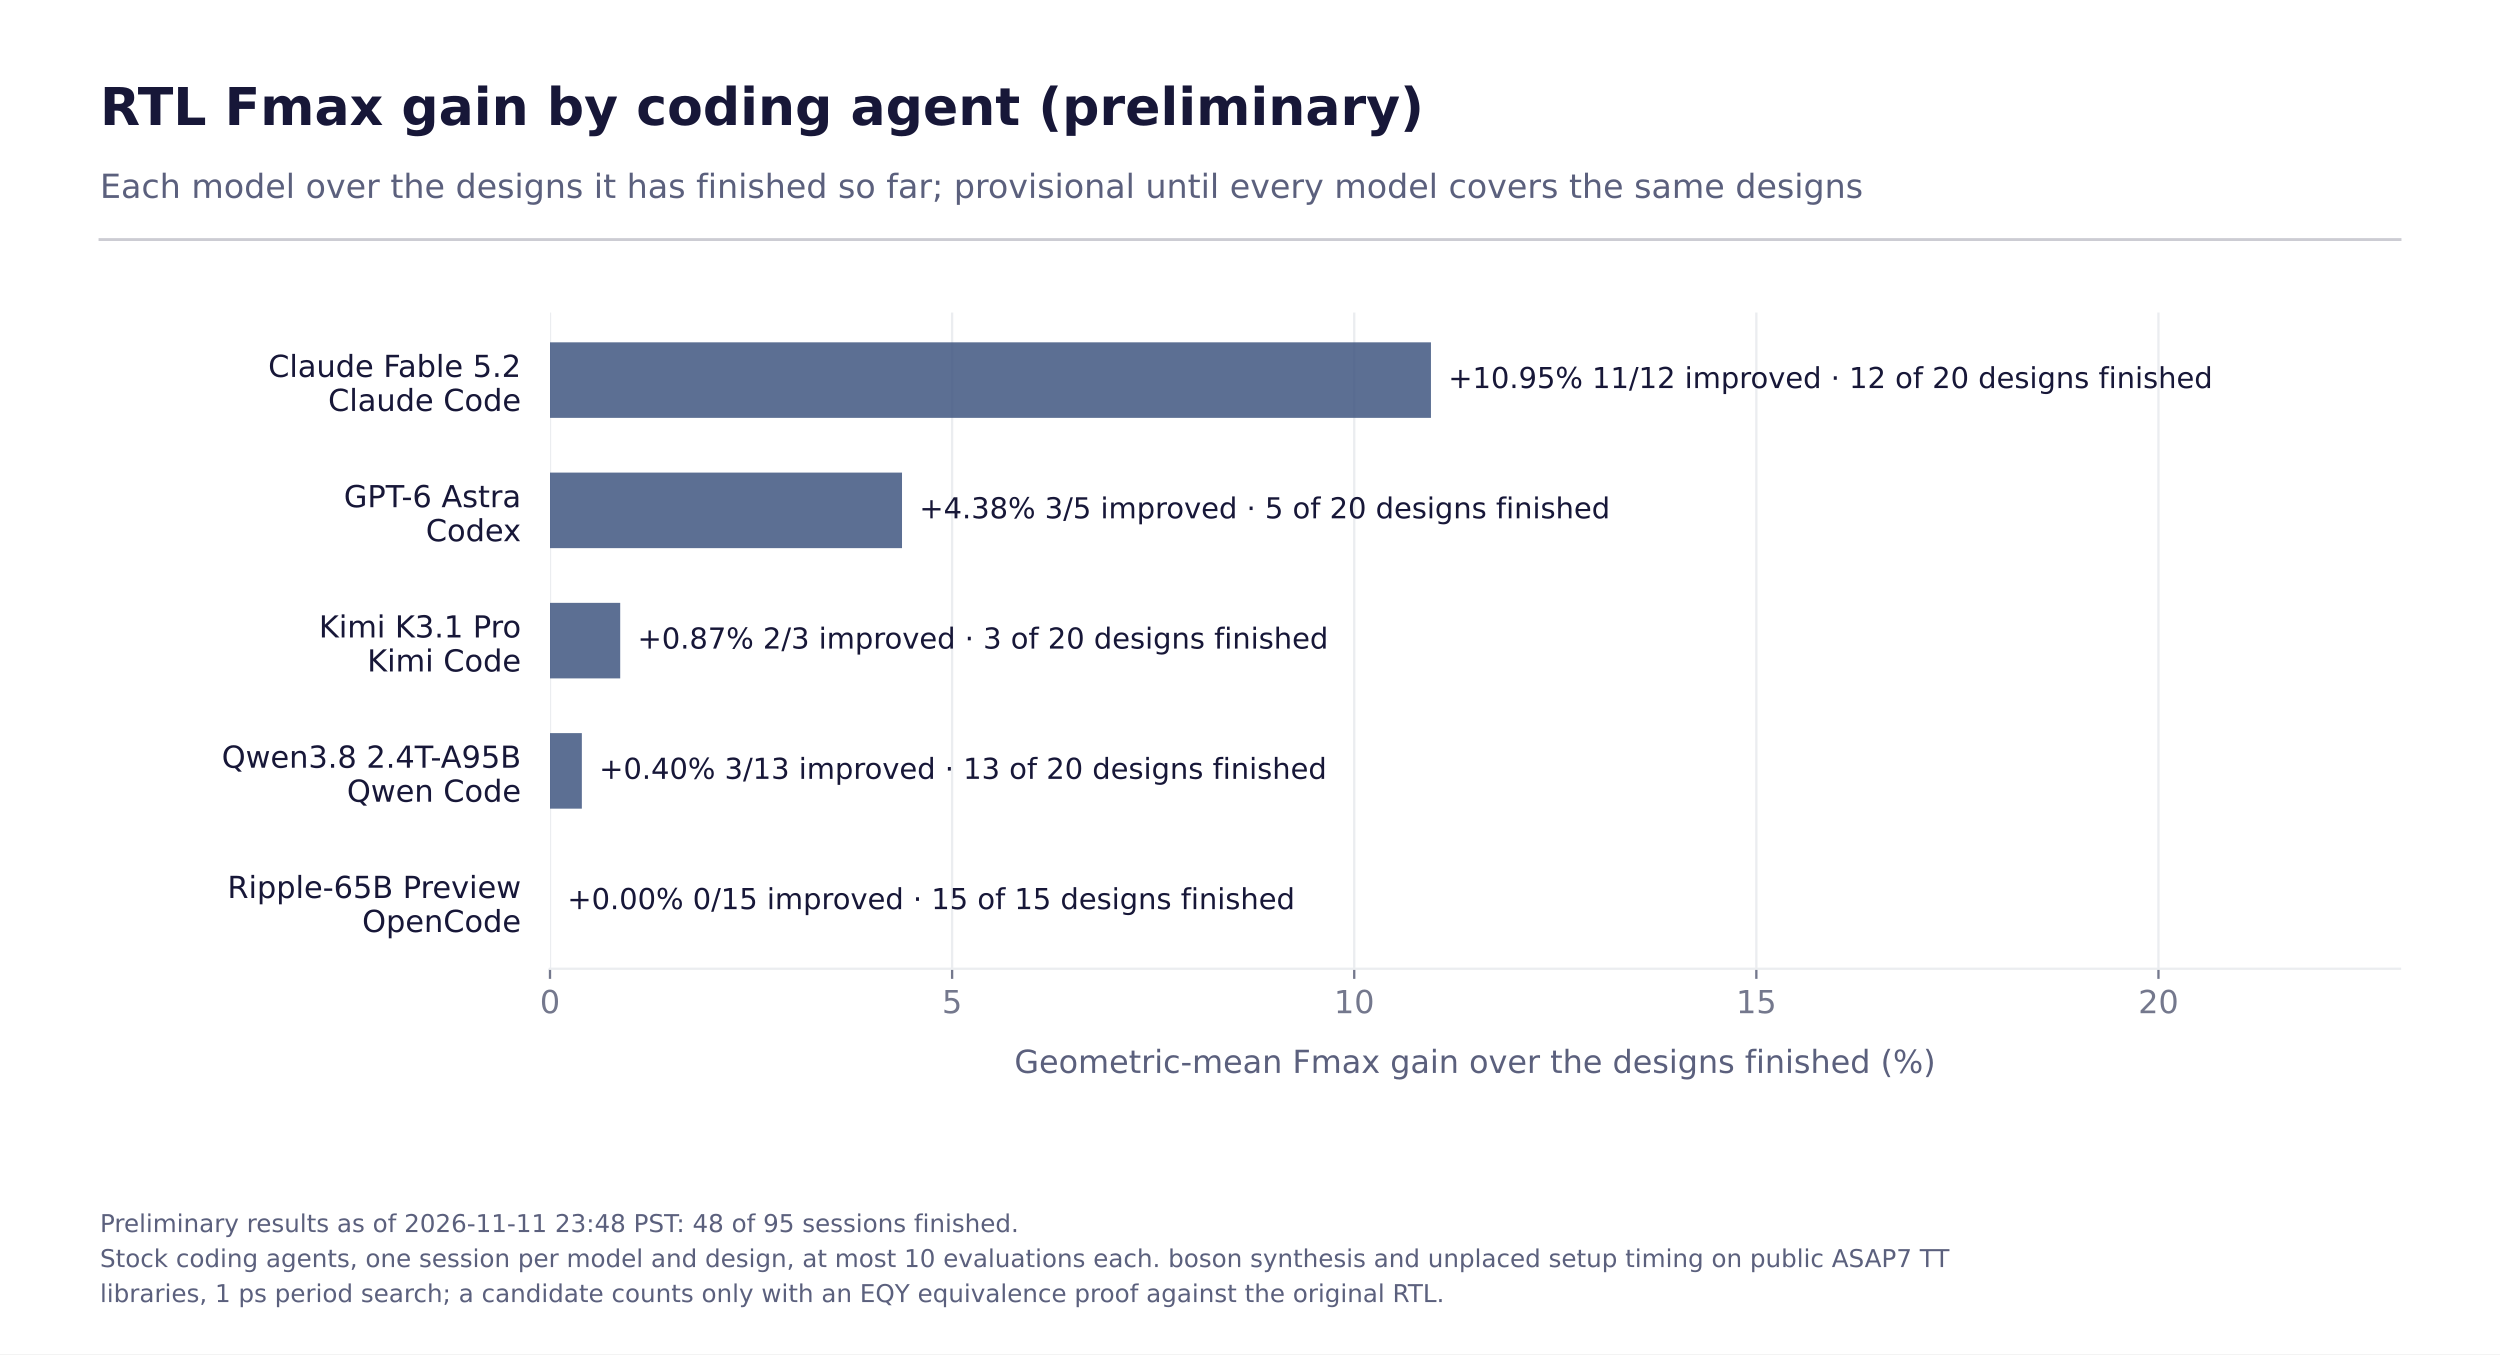
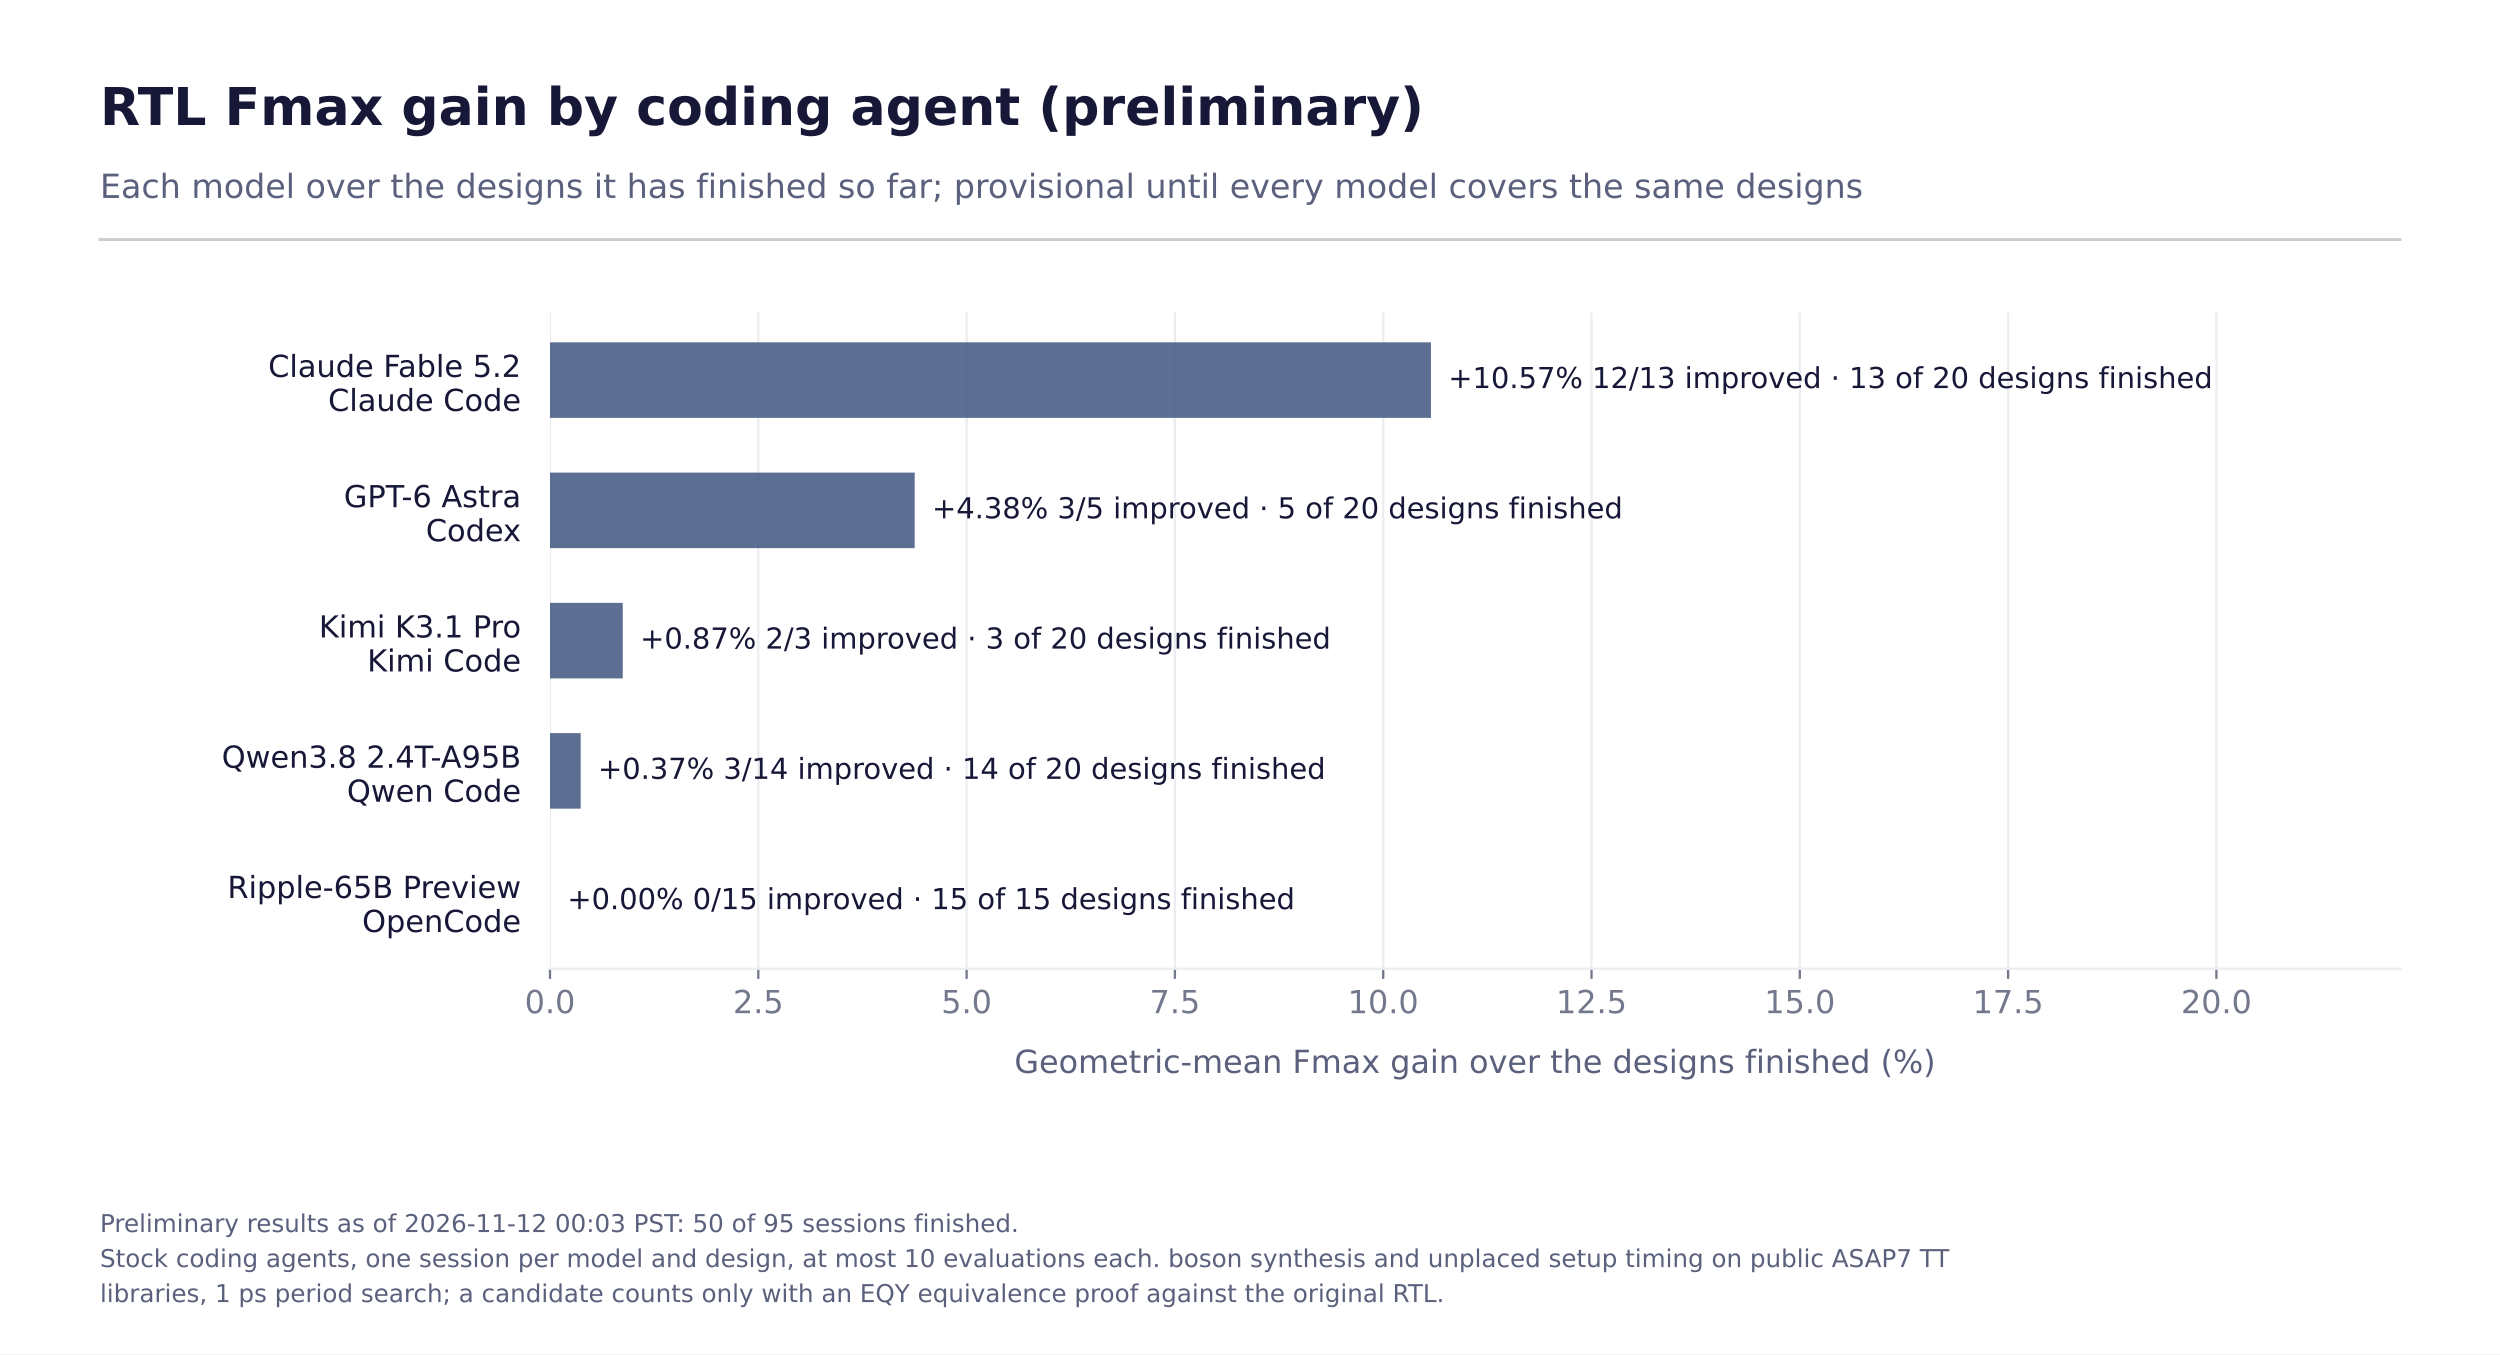
<svg xmlns="http://www.w3.org/2000/svg" xmlns:xlink="http://www.w3.org/1999/xlink" width="864pt" height="468pt" viewBox="0 0 864 468" version="1.1">
  <defs>
    <style type="text/css">*{stroke-linejoin: round; stroke-linecap: butt}</style>
  </defs>
  <g id="figure_1">
    <g id="patch_1">
      <path d="M 0 468  L 864 468  L 864 0  L 0 0  z " style="fill: #ffffff" />
    </g>
    <g id="axes_1">
      <g id="patch_2">
        <path d="M 190.08 334.8  L 829.44 334.8  L 829.44 108  L 190.08 108  z " style="fill: #ffffff" />
      </g>
      <g id="matplotlib.axis_1">
        <g id="xtick_1">
          <g id="line2d_1">
            <path d="M 190.08 334.8  L 190.08 108  " clip-path="url(#p4ebb32de9a)" style="fill: none; stroke: #ebedf0; stroke-width: 0.8; stroke-linecap: square" />
          </g>
          <g id="line2d_2">
            <defs>
              <path id="m93d353a957" d="M 0 0  L 0 3.5  " style="stroke: #74788d; stroke-width: 0.8" />
            </defs>
            <g>
              <use xlink:href="#m93d353a957" x="190.08" y="334.8" style="fill: #74788d; stroke: #74788d; stroke-width: 0.8" />
            </g>
          </g>
          <g id="text_1">
-             <text style="fill: #74788d; font: 11px 'DejaVu Sans'; text-anchor: middle" x="190.08" y="350.158" transform="rotate(-0 190.08 350.1583)">0</text>
+             <text style="fill: #74788d; font: 11px 'DejaVu Sans'; text-anchor: middle" x="190.08" y="350.158" transform="rotate(-0 190.08 350.1583)">0.0</text>
          </g>
        </g>
        <g id="xtick_2">
          <g id="line2d_3">
-             <path d="M 329.051 334.8  L 329.051 108  " clip-path="url(#p4ebb32de9a)" style="fill: none; stroke: #ebedf0; stroke-width: 0.8; stroke-linecap: square" />
+             <path d="M 262.069 334.8  L 262.069 108  " clip-path="url(#p4ebb32de9a)" style="fill: none; stroke: #ebedf0; stroke-width: 0.8; stroke-linecap: square" />
          </g>
          <g id="line2d_4">
            <g>
-               <use xlink:href="#m93d353a957" x="329.051" y="334.8" style="fill: #74788d; stroke: #74788d; stroke-width: 0.8" />
+               <use xlink:href="#m93d353a957" x="262.069" y="334.8" style="fill: #74788d; stroke: #74788d; stroke-width: 0.8" />
            </g>
          </g>
          <g id="text_2">
-             <text style="fill: #74788d; font: 11px 'DejaVu Sans'; text-anchor: middle" x="329.051" y="350.158" transform="rotate(-0 329.0508 350.1583)">5</text>
+             <text style="fill: #74788d; font: 11px 'DejaVu Sans'; text-anchor: middle" x="262.069" y="350.158" transform="rotate(-0 262.0693 350.1583)">2.5</text>
          </g>
        </g>
        <g id="xtick_3">
          <g id="line2d_5">
-             <path d="M 468.022 334.8  L 468.022 108  " clip-path="url(#p4ebb32de9a)" style="fill: none; stroke: #ebedf0; stroke-width: 0.8; stroke-linecap: square" />
+             <path d="M 334.059 334.8  L 334.059 108  " clip-path="url(#p4ebb32de9a)" style="fill: none; stroke: #ebedf0; stroke-width: 0.8; stroke-linecap: square" />
          </g>
          <g id="line2d_6">
            <g>
-               <use xlink:href="#m93d353a957" x="468.022" y="334.8" style="fill: #74788d; stroke: #74788d; stroke-width: 0.8" />
+               <use xlink:href="#m93d353a957" x="334.059" y="334.8" style="fill: #74788d; stroke: #74788d; stroke-width: 0.8" />
            </g>
          </g>
          <g id="text_3">
-             <text style="fill: #74788d; font: 11px 'DejaVu Sans'; text-anchor: middle" x="468.022" y="350.158" transform="rotate(-0 468.0215 350.1583)">10</text>
+             <text style="fill: #74788d; font: 11px 'DejaVu Sans'; text-anchor: middle" x="334.059" y="350.158" transform="rotate(-0 334.0586 350.1583)">5.0</text>
          </g>
        </g>
        <g id="xtick_4">
          <g id="line2d_7">
-             <path d="M 606.992 334.8  L 606.992 108  " clip-path="url(#p4ebb32de9a)" style="fill: none; stroke: #ebedf0; stroke-width: 0.8; stroke-linecap: square" />
+             <path d="M 406.048 334.8  L 406.048 108  " clip-path="url(#p4ebb32de9a)" style="fill: none; stroke: #ebedf0; stroke-width: 0.8; stroke-linecap: square" />
          </g>
          <g id="line2d_8">
            <g>
-               <use xlink:href="#m93d353a957" x="606.992" y="334.8" style="fill: #74788d; stroke: #74788d; stroke-width: 0.8" />
+               <use xlink:href="#m93d353a957" x="406.048" y="334.8" style="fill: #74788d; stroke: #74788d; stroke-width: 0.8" />
            </g>
          </g>
          <g id="text_4">
-             <text style="fill: #74788d; font: 11px 'DejaVu Sans'; text-anchor: middle" x="606.992" y="350.158" transform="rotate(-0 606.9923 350.1583)">15</text>
+             <text style="fill: #74788d; font: 11px 'DejaVu Sans'; text-anchor: middle" x="406.048" y="350.158" transform="rotate(-0 406.0479 350.1583)">7.5</text>
          </g>
        </g>
        <g id="xtick_5">
          <g id="line2d_9">
-             <path d="M 745.963 334.8  L 745.963 108  " clip-path="url(#p4ebb32de9a)" style="fill: none; stroke: #ebedf0; stroke-width: 0.8; stroke-linecap: square" />
+             <path d="M 478.037 334.8  L 478.037 108  " clip-path="url(#p4ebb32de9a)" style="fill: none; stroke: #ebedf0; stroke-width: 0.8; stroke-linecap: square" />
          </g>
          <g id="line2d_10">
            <g>
-               <use xlink:href="#m93d353a957" x="745.963" y="334.8" style="fill: #74788d; stroke: #74788d; stroke-width: 0.8" />
+               <use xlink:href="#m93d353a957" x="478.037" y="334.8" style="fill: #74788d; stroke: #74788d; stroke-width: 0.8" />
            </g>
          </g>
          <g id="text_5">
-             <text style="fill: #74788d; font: 11px 'DejaVu Sans'; text-anchor: middle" x="745.963" y="350.158" transform="rotate(-0 745.963 350.1583)">20</text>
-           </g>
-         </g>
-         <g id="text_6">
+             <text style="fill: #74788d; font: 11px 'DejaVu Sans'; text-anchor: middle" x="478.037" y="350.158" transform="rotate(-0 478.0372 350.1583)">10.0</text>
+           </g>
+         </g>
+         <g id="xtick_6">
+           <g id="line2d_11">
+             <path d="M 550.026 334.8  L 550.026 108  " clip-path="url(#p4ebb32de9a)" style="fill: none; stroke: #ebedf0; stroke-width: 0.8; stroke-linecap: square" />
+           </g>
+           <g id="line2d_12">
+             <g>
+               <use xlink:href="#m93d353a957" x="550.026" y="334.8" style="fill: #74788d; stroke: #74788d; stroke-width: 0.8" />
+             </g>
+           </g>
+           <g id="text_6">
+             <text style="fill: #74788d; font: 11px 'DejaVu Sans'; text-anchor: middle" x="550.026" y="350.158" transform="rotate(-0 550.0265 350.1583)">12.5</text>
+           </g>
+         </g>
+         <g id="xtick_7">
+           <g id="line2d_13">
+             <path d="M 622.016 334.8  L 622.016 108  " clip-path="url(#p4ebb32de9a)" style="fill: none; stroke: #ebedf0; stroke-width: 0.8; stroke-linecap: square" />
+           </g>
+           <g id="line2d_14">
+             <g>
+               <use xlink:href="#m93d353a957" x="622.016" y="334.8" style="fill: #74788d; stroke: #74788d; stroke-width: 0.8" />
+             </g>
+           </g>
+           <g id="text_7">
+             <text style="fill: #74788d; font: 11px 'DejaVu Sans'; text-anchor: middle" x="622.016" y="350.158" transform="rotate(-0 622.0158 350.1583)">15.0</text>
+           </g>
+         </g>
+         <g id="xtick_8">
+           <g id="line2d_15">
+             <path d="M 694.005 334.8  L 694.005 108  " clip-path="url(#p4ebb32de9a)" style="fill: none; stroke: #ebedf0; stroke-width: 0.8; stroke-linecap: square" />
+           </g>
+           <g id="line2d_16">
+             <g>
+               <use xlink:href="#m93d353a957" x="694.005" y="334.8" style="fill: #74788d; stroke: #74788d; stroke-width: 0.8" />
+             </g>
+           </g>
+           <g id="text_8">
+             <text style="fill: #74788d; font: 11px 'DejaVu Sans'; text-anchor: middle" x="694.005" y="350.158" transform="rotate(-0 694.0051 350.1583)">17.5</text>
+           </g>
+         </g>
+         <g id="xtick_9">
+           <g id="line2d_17">
+             <path d="M 765.994 334.8  L 765.994 108  " clip-path="url(#p4ebb32de9a)" style="fill: none; stroke: #ebedf0; stroke-width: 0.8; stroke-linecap: square" />
+           </g>
+           <g id="line2d_18">
+             <g>
+               <use xlink:href="#m93d353a957" x="765.994" y="334.8" style="fill: #74788d; stroke: #74788d; stroke-width: 0.8" />
+             </g>
+           </g>
+           <g id="text_9">
+             <text style="fill: #74788d; font: 11px 'DejaVu Sans'; text-anchor: middle" x="765.994" y="350.158" transform="rotate(-0 765.9944 350.1583)">20.0</text>
+           </g>
+         </g>
+         <g id="text_10">
          <text style="fill: #5b607d; font: 11px 'DejaVu Sans'; text-anchor: middle" x="509.76" y="370.804" transform="rotate(-0 509.76 370.8042)">Geometric-mean Fmax gain over the designs finished (%)</text>
        </g>
      </g>
      <g id="matplotlib.axis_2">
        <g id="ytick_1">
-           <g id="line2d_11" />
-           <g id="text_7">
+           <g id="line2d_19" />
+           <g id="text_11">
            <text style="fill: #171738; font: 10.5px 'DejaVu Sans'" transform="translate(92.68391 130.2724)">Claude Fable 5.2</text>
            <text style="fill: #171738; font: 10.5px 'DejaVu Sans'" transform="translate(113.3952 142.0301)">Claude Code</text>
          </g>
        </g>
        <g id="ytick_2">
-           <g id="line2d_12" />
-           <g id="text_8">
+           <g id="line2d_20" />
+           <g id="text_12">
            <text style="fill: #171738; font: 10.5px 'DejaVu Sans'" transform="translate(118.8322 175.2903)">GPT-6 Astra</text>
            <text style="fill: #171738; font: 10.5px 'DejaVu Sans'" transform="translate(147.1658 187.048)">Codex</text>
          </g>
        </g>
        <g id="ytick_3">
-           <g id="line2d_13" />
-           <g id="text_9">
+           <g id="line2d_21" />
+           <g id="text_13">
            <text style="fill: #171738; font: 10.5px 'DejaVu Sans'" transform="translate(110.2222 220.3082)">Kimi K3.1 Pro</text>
            <text style="fill: #171738; font: 10.5px 'DejaVu Sans'" transform="translate(126.9123 232.0659)">Kimi Code</text>
          </g>
        </g>
        <g id="ytick_4">
-           <g id="line2d_14" />
-           <g id="text_10">
+           <g id="line2d_22" />
+           <g id="text_14">
            <text style="fill: #171738; font: 10.5px 'DejaVu Sans'" transform="translate(76.62383 265.326)">Qwen3.8 2.4T-A95B</text>
            <text style="fill: #171738; font: 10.5px 'DejaVu Sans'" transform="translate(119.892 277.0837)">Qwen Code</text>
          </g>
        </g>
        <g id="ytick_5">
-           <g id="line2d_15" />
-           <g id="text_11">
+           <g id="line2d_23" />
+           <g id="text_15">
            <text style="fill: #171738; font: 10.5px 'DejaVu Sans'" transform="translate(78.59914 310.3439)">Ripple-65B Preview</text>
            <text style="fill: #171738; font: 10.5px 'DejaVu Sans'" transform="translate(125.1502 322.1016)">OpenCode</text>
          </g>
        </g>
      </g>
      <g id="patch_3">
        <path d="M 190.08 118.309  L 494.537 118.309  L 494.537 144.419  L 190.08 144.419  z " clip-path="url(#p4ebb32de9a)" style="fill: #3f5680; opacity: 0.85" />
      </g>
      <g id="patch_4">
-         <path d="M 190.08 163.327  L 311.735 163.327  L 311.735 189.437  L 190.08 189.437  z " clip-path="url(#p4ebb32de9a)" style="fill: #3f5680; opacity: 0.85" />
+         <path d="M 190.08 163.327  L 316.119 163.327  L 316.119 189.437  L 190.08 189.437  z " clip-path="url(#p4ebb32de9a)" style="fill: #3f5680; opacity: 0.85" />
      </g>
      <g id="patch_5">
-         <path d="M 190.08 208.345  L 214.344 208.345  L 214.344 234.455  L 190.08 234.455  z " clip-path="url(#p4ebb32de9a)" style="fill: #3f5680; opacity: 0.85" />
+         <path d="M 190.08 208.345  L 215.219 208.345  L 215.219 234.455  L 190.08 234.455  z " clip-path="url(#p4ebb32de9a)" style="fill: #3f5680; opacity: 0.85" />
      </g>
      <g id="patch_6">
-         <path d="M 190.08 253.363  L 201.086 253.363  L 201.086 279.473  L 190.08 279.473  z " clip-path="url(#p4ebb32de9a)" style="fill: #3f5680; opacity: 0.85" />
+         <path d="M 190.08 253.363  L 200.677 253.363  L 200.677 279.473  L 190.08 279.473  z " clip-path="url(#p4ebb32de9a)" style="fill: #3f5680; opacity: 0.85" />
      </g>
      <g id="patch_7">
        <path d="M 190.08 298.381  L 190.08 298.381  L 190.08 324.491  L 190.08 324.491  z " clip-path="url(#p4ebb32de9a)" style="fill: #3f5680; opacity: 0.85" />
      </g>
      <g id="patch_8">
        <path d="M 190.08 334.8  L 829.44 334.8  " style="fill: none; stroke: #ebedf0; stroke-width: 0.8; stroke-linejoin: miter; stroke-linecap: square" />
      </g>
-       <g id="text_12">
-         <text style="fill: #171738; font: 10px 'DejaVu Sans'; text-anchor: start" x="500.537" y="134.124" transform="rotate(-0 500.5371 134.1236)">+10.95%   11/12 improved · 12 of 20 designs finished</text>
-       </g>
-       <g id="text_13">
-         <text style="fill: #171738; font: 10px 'DejaVu Sans'; text-anchor: start" x="317.735" y="179.142" transform="rotate(-0 317.735 179.1415)">+4.38%   3/5 improved · 5 of 20 designs finished</text>
-       </g>
-       <g id="text_14">
-         <text style="fill: #171738; font: 10px 'DejaVu Sans'; text-anchor: start" x="220.344" y="224.159" transform="rotate(-0 220.3443 224.1594)">+0.87%   2/3 improved · 3 of 20 designs finished</text>
-       </g>
-       <g id="text_15">
-         <text style="fill: #171738; font: 10px 'DejaVu Sans'; text-anchor: start" x="207.086" y="269.177" transform="rotate(-0 207.0865 269.1772)">+0.40%   3/13 improved · 13 of 20 designs finished</text>
-       </g>
      <g id="text_16">
+         <text style="fill: #171738; font: 10px 'DejaVu Sans'; text-anchor: start" x="500.537" y="134.124" transform="rotate(-0 500.5371 134.1236)">+10.57%   12/13 improved · 13 of 20 designs finished</text>
+       </g>
+       <g id="text_17">
+         <text style="fill: #171738; font: 10px 'DejaVu Sans'; text-anchor: start" x="322.119" y="179.142" transform="rotate(-0 322.1189 179.1415)">+4.38%   3/5 improved · 5 of 20 designs finished</text>
+       </g>
+       <g id="text_18">
+         <text style="fill: #171738; font: 10px 'DejaVu Sans'; text-anchor: start" x="221.219" y="224.159" transform="rotate(-0 221.2187 224.1594)">+0.87%   2/3 improved · 3 of 20 designs finished</text>
+       </g>
+       <g id="text_19">
+         <text style="fill: #171738; font: 10px 'DejaVu Sans'; text-anchor: start" x="206.677" y="269.177" transform="rotate(-0 206.6768 269.1772)">+0.37%   3/14 improved · 14 of 20 designs finished</text>
+       </g>
+       <g id="text_20">
        <text style="fill: #171738; font: 10px 'DejaVu Sans'; text-anchor: start" x="196.08" y="314.195" transform="rotate(-0 196.08 314.1951)">+0.00%   0/15 improved · 15 of 15 designs finished</text>
      </g>
    </g>
-     <g id="line2d_16">
+     <g id="line2d_24">
      <path d="M 34.56 82.8  L 829.44 82.8  " style="fill: none; stroke: #171738; stroke-opacity: 0.22; stroke-linecap: square" />
    </g>
-     <g id="text_17">
+     <g id="text_21">
      <text style="fill: #171738; font: 700 18px 'DejaVu Sans'; text-anchor: start" x="34.56" y="43.2" transform="rotate(-0 34.56 43.2)">RTL Fmax gain by coding agent (preliminary)</text>
    </g>
-     <g id="text_18">
+     <g id="text_22">
      <text style="fill: #5b607d; font: 11.5px 'DejaVu Sans'; text-anchor: start" x="34.56" y="68.4" transform="rotate(-0 34.56 68.4)">Each model over the designs it has finished so far; provisional until every model covers the same designs</text>
    </g>
-     <g id="text_19">
-       <text style="fill: #5b607d; font: 8.5px 'DejaVu Sans'" transform="translate(34.56 425.7968)">Preliminary results as of 2026-11-11 23:48 PST: 48 of 95 sessions finished.</text>
+     <g id="text_23">
+       <text style="fill: #5b607d; font: 8.5px 'DejaVu Sans'" transform="translate(34.56 425.7968)">Preliminary results as of 2026-11-12 00:03 PST: 50 of 95 sessions finished.</text>
      <text style="fill: #5b607d; font: 8.5px 'DejaVu Sans'" transform="translate(34.56 437.8984)">Stock coding agents, one session per model and design, at most 10 evaluations each. boson synthesis and unplaced setup timing on public ASAP7 TT</text>
      <text style="fill: #5b607d; font: 8.5px 'DejaVu Sans'" transform="translate(34.56 450)">libraries, 1 ps period search; a candidate counts only with an EQY equivalence proof against the original RTL.</text>
    </g>
  </g>
  <defs>
    <clipPath id="p4ebb32de9a">
      <rect x="190.08" y="108" width="639.36" height="226.8" />
    </clipPath>
  </defs>
</svg>
